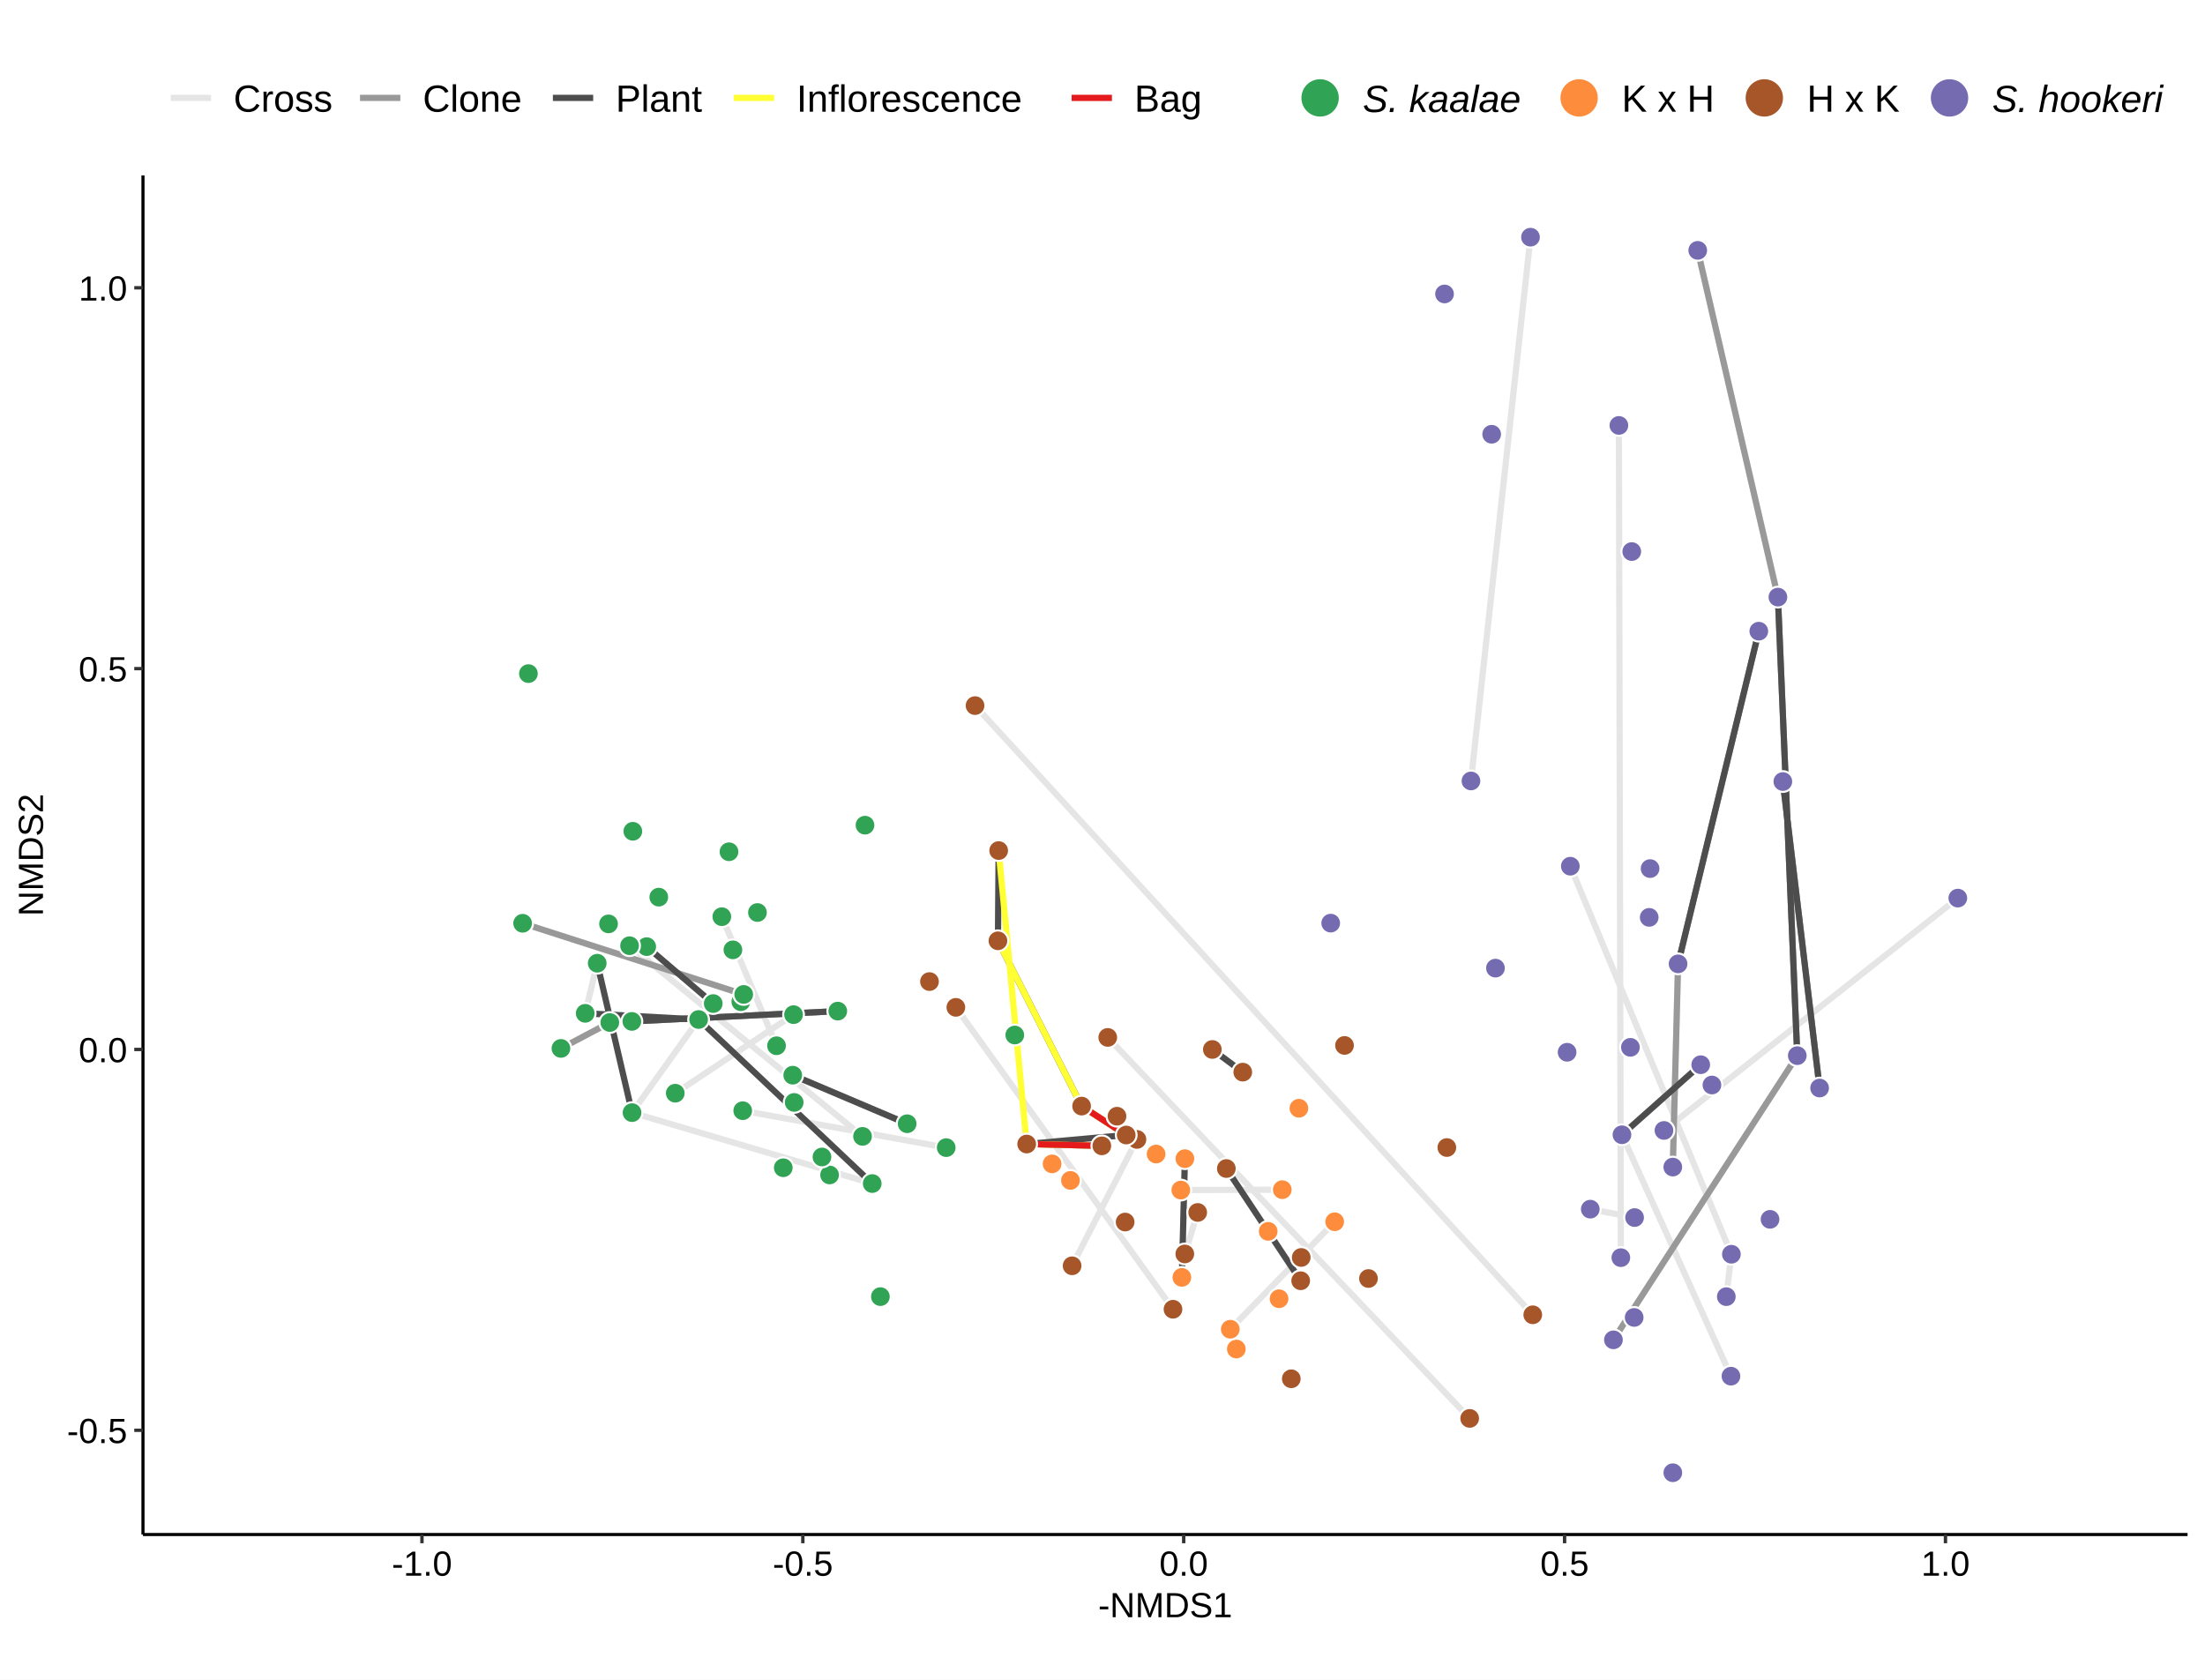
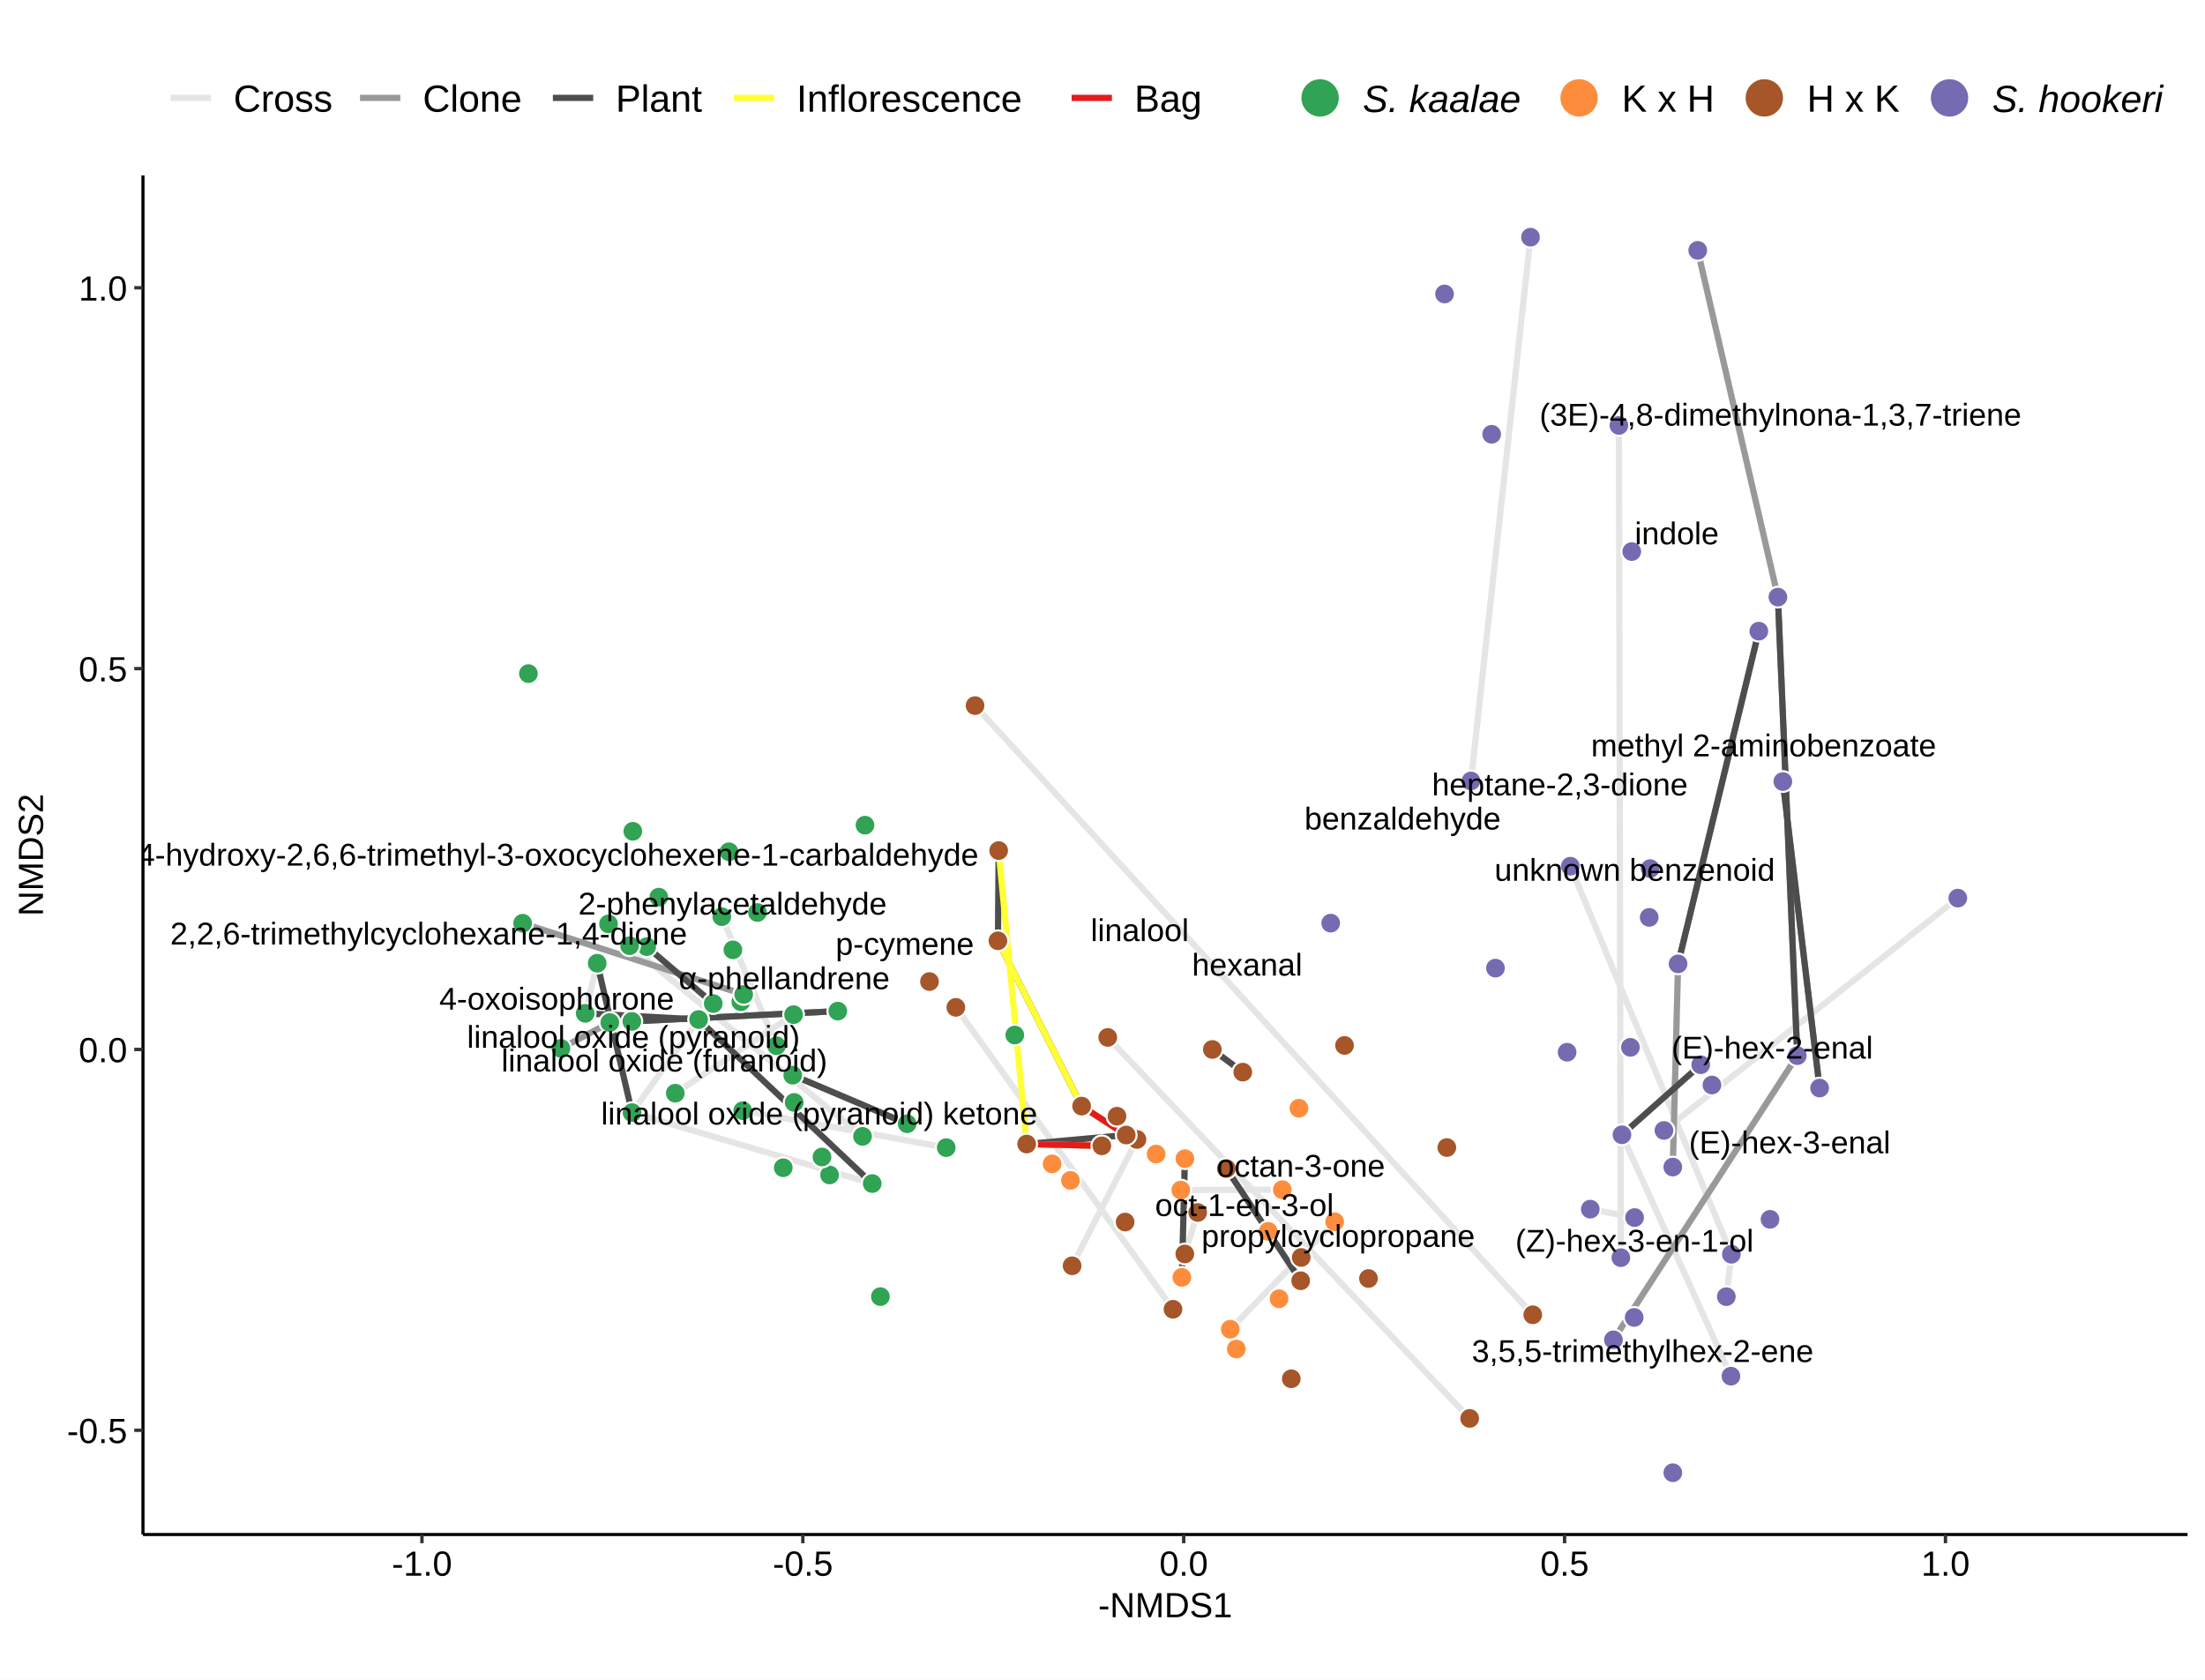
<svg xmlns="http://www.w3.org/2000/svg" class="svglite" width="756.00pt" height="576.00pt" viewBox="0 0 756.00 576.00">
  <defs>
    <style type="text/css">
    .svglite line, .svglite polyline, .svglite polygon, .svglite path, .svglite rect, .svglite circle {
      fill: none;
      stroke: #000000;
      stroke-linecap: round;
      stroke-linejoin: round;
      stroke-miterlimit: 10.00;
    }
    .svglite text {
      white-space: pre;
    }
  </style>
  </defs>
  <rect width="100%" height="100%" style="stroke: none; fill: #FFFFFF;" />
  <defs>
    <clipPath id="cpMC4wMHw3NTYuMDB8MC4wMHw1NzYuMDA=">
      <rect x="0.00" y="0.00" width="756.00" height="576.00" />
    </clipPath>
  </defs>
  <g clip-path="url(#cpMC4wMHw3NTYuMDB8MC4wMHw1NzYuMDA=)">
</g>
  <defs>
    <clipPath id="cpMC4wMHw3NTYuMDB8MTIuOTd8NTYzLjAz">
      <rect x="0.00" y="12.97" width="756.00" height="550.05" />
    </clipPath>
  </defs>
  <g clip-path="url(#cpMC4wMHw3NTYuMDB8MTIuOTd8NTYzLjAz)">
    <rect x="-0" y="12.97" width="756.00" height="550.05" style="stroke-width: 1.16; stroke: #FFFFFF; fill: #FFFFFF;" />
  </g>
  <g clip-path="url(#cpMC4wMHw3NTYuMDB8MC4wMHw1NzYuMDA=)">
</g>
  <defs>
    <clipPath id="cpNDkuMDJ8NzUwLjAyfDYwLjE0fDUyNi4xOQ==">
      <rect x="49.02" y="60.14" width="701.00" height="466.04" />
    </clipPath>
  </defs>
  <g clip-path="url(#cpNDkuMDJ8NzUwLjAyfDYwLjE0fDUyNi4xOQ==)">
    <rect x="49.02" y="60.14" width="701.00" height="466.04" style="stroke-width: 1.16; stroke: none; fill: #FFFFFF;" />
    <polyline points="254.99,340.99 179.19,316.59 " style="stroke-width: 2.13; stroke: #E5E5E5; stroke-linecap: butt;" />
    <polyline points="192.32,359.50 209.08,350.62 216.64,350.24 287.24,346.71 " style="stroke-width: 2.13; stroke: #E5E5E5; stroke-linecap: butt;" />
    <polyline points="311.02,385.33 271.80,368.68 " style="stroke-width: 2.13; stroke: #E5E5E5; stroke-linecap: butt;" />
    <polyline points="504.33,267.79 524.74,81.33 " style="stroke-width: 2.13; stroke: #E5E5E5; stroke-linecap: butt;" />
    <polyline points="555.72,431.25 555.05,145.88 " style="stroke-width: 2.13; stroke: #E5E5E5; stroke-linecap: butt;" />
    <polyline points="560.43,417.50 545.24,414.62 " style="stroke-width: 2.13; stroke: #E5E5E5; stroke-linecap: butt;" />
    <polyline points="593.47,471.89 556.10,389.11 583.11,365.09 " style="stroke-width: 2.13; stroke: #E5E5E5; stroke-linecap: butt;" />
    <polyline points="570.50,387.63 671.25,307.96 " style="stroke-width: 2.13; stroke: #E5E5E5; stroke-linecap: butt;" />
    <polyline points="591.88,444.62 593.62,430.08 538.40,297.02 " style="stroke-width: 2.13; stroke: #E5E5E5; stroke-linecap: butt;" />
    <polyline points="445.95,439.17 420.46,400.69 " style="stroke-width: 2.13; stroke: #E5E5E5; stroke-linecap: butt;" />
    <polyline points="426.09,367.64 415.66,359.86 " style="stroke-width: 2.13; stroke: #E5E5E5; stroke-linecap: butt;" />
    <polyline points="525.52,450.84 334.30,241.95 " style="stroke-width: 2.13; stroke: #E5E5E5; stroke-linecap: butt;" />
    <polyline points="503.89,486.37 379.80,355.73 " style="stroke-width: 2.13; stroke: #E5E5E5; stroke-linecap: butt;" />
    <polyline points="406.22,429.98 410.64,415.75 " style="stroke-width: 2.13; stroke: #E5E5E5; stroke-linecap: butt;" />
    <polyline points="377.77,392.91 352.00,392.29 386.13,389.20 370.84,379.28 342.15,322.60 342.40,291.66 " style="stroke-width: 2.13; stroke: #E5E5E5; stroke-linecap: butt;" />
    <polyline points="367.58,434.04 389.81,390.71 " style="stroke-width: 2.13; stroke: #E5E5E5; stroke-linecap: butt;" />
    <polyline points="402.17,448.94 327.72,345.42 " style="stroke-width: 2.13; stroke: #E5E5E5; stroke-linecap: butt;" />
    <polyline points="404.85,408.07 439.64,407.94 " style="stroke-width: 2.13; stroke: #E5E5E5; stroke-linecap: butt;" />
    <polyline points="405.21,438.01 406.25,397.31 " style="stroke-width: 2.13; stroke: #E5E5E5; stroke-linecap: butt;" />
    <polyline points="421.81,455.79 457.61,418.94 " style="stroke-width: 2.13; stroke: #E5E5E5; stroke-linecap: butt;" />
    <polyline points="299.05,405.84 216.70,381.52 239.52,349.59 200.64,347.47 204.76,330.29 " style="stroke-width: 2.13; stroke: #E5E5E5; stroke-linecap: butt;" />
    <polyline points="324.42,393.52 254.65,380.86 " style="stroke-width: 2.13; stroke: #E5E5E5; stroke-linecap: butt;" />
    <polyline points="284.43,402.89 281.82,396.73 " style="stroke-width: 2.13; stroke: #E5E5E5; stroke-linecap: butt;" />
    <polyline points="244.54,344.12 221.73,324.60 " style="stroke-width: 2.13; stroke: #E5E5E5; stroke-linecap: butt;" />
    <polyline points="266.24,358.59 247.48,314.33 " style="stroke-width: 2.13; stroke: #E5E5E5; stroke-linecap: butt;" />
    <polyline points="231.52,374.86 272.08,347.92 " style="stroke-width: 2.13; stroke: #E5E5E5; stroke-linecap: butt;" />
    <polyline points="295.73,389.66 215.85,324.28 " style="stroke-width: 2.13; stroke: #E5E5E5; stroke-linecap: butt;" />
    <polyline points="573.53,400.19 575.34,330.51 603.02,216.43 " style="stroke-width: 2.13; stroke: #E5E5E5; stroke-linecap: butt;" />
    <polyline points="623.87,373.09 611.26,267.99 " style="stroke-width: 2.13; stroke: #E5E5E5; stroke-linecap: butt;" />
    <polyline points="553.18,459.43 616.21,361.98 609.57,204.75 582.08,85.85 " style="stroke-width: 2.13; stroke: #E5E5E5; stroke-linecap: butt;" />
    <polyline points="254.99,340.99 179.19,316.59 " style="stroke-width: 2.13; stroke: #999999; stroke-linecap: butt;" />
    <polyline points="192.32,359.50 209.08,350.62 216.64,350.24 287.24,346.71 " style="stroke-width: 2.13; stroke: #999999; stroke-linecap: butt;" />
    <polyline points="311.02,385.33 271.80,368.68 " style="stroke-width: 2.13; stroke: #999999; stroke-linecap: butt;" />
    <polyline points="573.53,400.19 575.34,330.51 603.02,216.43 " style="stroke-width: 2.13; stroke: #999999; stroke-linecap: butt;" />
    <polyline points="623.87,373.09 611.26,267.99 " style="stroke-width: 2.13; stroke: #999999; stroke-linecap: butt;" />
    <polyline points="553.18,459.43 616.21,361.98 609.57,204.75 582.08,85.85 " style="stroke-width: 2.13; stroke: #999999; stroke-linecap: butt;" />
    <polyline points="216.64,350.24 287.24,346.71 " style="stroke-width: 2.13; stroke: #4D4D4D; stroke-linecap: butt;" />
    <polyline points="311.02,385.33 271.80,368.68 " style="stroke-width: 2.13; stroke: #4D4D4D; stroke-linecap: butt;" />
    <polyline points="556.10,389.11 583.11,365.09 " style="stroke-width: 2.13; stroke: #4D4D4D; stroke-linecap: butt;" />
    <polyline points="445.95,439.17 420.46,400.69 " style="stroke-width: 2.13; stroke: #4D4D4D; stroke-linecap: butt;" />
    <polyline points="426.09,367.64 415.66,359.86 " style="stroke-width: 2.13; stroke: #4D4D4D; stroke-linecap: butt;" />
    <polyline points="377.77,392.91 352.00,392.29 386.13,389.20 370.84,379.28 342.15,322.60 342.40,291.66 " style="stroke-width: 2.13; stroke: #4D4D4D; stroke-linecap: butt;" />
    <polyline points="405.21,438.01 406.25,397.31 " style="stroke-width: 2.13; stroke: #4D4D4D; stroke-linecap: butt;" />
    <polyline points="299.05,405.84 239.52,349.59 200.64,347.47 " style="stroke-width: 2.13; stroke: #4D4D4D; stroke-linecap: butt;" />
    <polyline points="216.70,381.52 204.76,330.29 " style="stroke-width: 2.13; stroke: #4D4D4D; stroke-linecap: butt;" />
    <polyline points="244.54,344.12 221.73,324.60 " style="stroke-width: 2.13; stroke: #4D4D4D; stroke-linecap: butt;" />
    <polyline points="575.34,330.51 603.02,216.43 " style="stroke-width: 2.13; stroke: #4D4D4D; stroke-linecap: butt;" />
    <polyline points="623.87,373.09 611.26,267.99 " style="stroke-width: 2.13; stroke: #4D4D4D; stroke-linecap: butt;" />
    <polyline points="616.21,361.98 609.57,204.75 " style="stroke-width: 2.13; stroke: #4D4D4D; stroke-linecap: butt;" />
    <polyline points="386.13,389.20 370.84,379.28 342.15,322.60 " style="stroke-width: 2.13; stroke: #FFFF33; stroke-linecap: butt;" />
    <polyline points="377.77,392.91 352.00,392.29 342.40,291.66 " style="stroke-width: 2.13; stroke: #FFFF33; stroke-linecap: butt;" />
    <polyline points="386.13,389.20 370.84,379.28 " style="stroke-width: 2.13; stroke: #E41A1C; stroke-linecap: butt;" />
    <polyline points="377.77,392.91 352.00,392.29 " style="stroke-width: 2.13; stroke: #E41A1C; stroke-linecap: butt;" />
    <circle cx="573.54" cy="505.00" r="3.56" style="stroke-width: 0.71; stroke: #FFFFFF; fill: #756BB1;" />
    <circle cx="503.89" cy="486.37" r="3.56" style="stroke-width: 0.71; stroke: #FFFFFF; fill: #A65628;" />
    <circle cx="442.73" cy="472.78" r="3.56" style="stroke-width: 0.71; stroke: #FFFFFF; fill: #A65628;" />
    <circle cx="593.47" cy="471.89" r="3.56" style="stroke-width: 0.71; stroke: #FFFFFF; fill: #756BB1;" />
    <circle cx="423.88" cy="462.58" r="3.56" style="stroke-width: 0.71; stroke: #FFFFFF; fill: #FD8D3C;" />
    <circle cx="553.18" cy="459.43" r="3.56" style="stroke-width: 0.71; stroke: #FFFFFF; fill: #756BB1;" />
    <circle cx="421.81" cy="455.79" r="3.56" style="stroke-width: 0.71; stroke: #FFFFFF; fill: #FD8D3C;" />
    <circle cx="560.29" cy="451.75" r="3.56" style="stroke-width: 0.71; stroke: #FFFFFF; fill: #756BB1;" />
    <circle cx="525.52" cy="450.84" r="3.56" style="stroke-width: 0.71; stroke: #FFFFFF; fill: #A65628;" />
    <circle cx="402.17" cy="448.94" r="3.56" style="stroke-width: 0.71; stroke: #FFFFFF; fill: #A65628;" />
    <circle cx="438.53" cy="445.34" r="3.56" style="stroke-width: 0.71; stroke: #FFFFFF; fill: #FD8D3C;" />
    <circle cx="591.88" cy="444.62" r="3.56" style="stroke-width: 0.71; stroke: #FFFFFF; fill: #756BB1;" />
    <circle cx="301.85" cy="444.61" r="3.56" style="stroke-width: 0.71; stroke: #FFFFFF; fill: #31A354;" />
    <circle cx="445.95" cy="439.17" r="3.56" style="stroke-width: 0.71; stroke: #FFFFFF; fill: #A65628;" />
    <circle cx="469.19" cy="438.40" r="3.56" style="stroke-width: 0.71; stroke: #FFFFFF; fill: #A65628;" />
    <circle cx="405.21" cy="438.01" r="3.56" style="stroke-width: 0.71; stroke: #FFFFFF; fill: #FD8D3C;" />
    <circle cx="367.58" cy="434.04" r="3.56" style="stroke-width: 0.71; stroke: #FFFFFF; fill: #A65628;" />
    <circle cx="555.72" cy="431.25" r="3.56" style="stroke-width: 0.71; stroke: #FFFFFF; fill: #756BB1;" />
    <circle cx="446.14" cy="431.18" r="3.56" style="stroke-width: 0.71; stroke: #FFFFFF; fill: #A65628;" />
    <circle cx="593.62" cy="430.08" r="3.56" style="stroke-width: 0.71; stroke: #FFFFFF; fill: #756BB1;" />
    <circle cx="406.22" cy="429.98" r="3.56" style="stroke-width: 0.71; stroke: #FFFFFF; fill: #A65628;" />
    <circle cx="434.81" cy="422.23" r="3.56" style="stroke-width: 0.71; stroke: #FFFFFF; fill: #FD8D3C;" />
    <circle cx="385.76" cy="419.04" r="3.56" style="stroke-width: 0.71; stroke: #FFFFFF; fill: #A65628;" />
    <circle cx="457.61" cy="418.94" r="3.56" style="stroke-width: 0.71; stroke: #FFFFFF; fill: #FD8D3C;" />
    <circle cx="606.87" cy="418.11" r="3.56" style="stroke-width: 0.71; stroke: #FFFFFF; fill: #756BB1;" />
    <circle cx="560.43" cy="417.50" r="3.56" style="stroke-width: 0.71; stroke: #FFFFFF; fill: #756BB1;" />
    <circle cx="410.64" cy="415.75" r="3.56" style="stroke-width: 0.71; stroke: #FFFFFF; fill: #A65628;" />
    <circle cx="545.24" cy="414.62" r="3.56" style="stroke-width: 0.71; stroke: #FFFFFF; fill: #756BB1;" />
    <circle cx="404.85" cy="408.07" r="3.56" style="stroke-width: 0.71; stroke: #FFFFFF; fill: #FD8D3C;" />
    <circle cx="439.64" cy="407.94" r="3.56" style="stroke-width: 0.71; stroke: #FFFFFF; fill: #FD8D3C;" />
    <circle cx="299.05" cy="405.84" r="3.56" style="stroke-width: 0.71; stroke: #FFFFFF; fill: #31A354;" />
    <circle cx="367.01" cy="404.76" r="3.56" style="stroke-width: 0.71; stroke: #FFFFFF; fill: #FD8D3C;" />
    <circle cx="284.43" cy="402.89" r="3.56" style="stroke-width: 0.71; stroke: #FFFFFF; fill: #31A354;" />
    <circle cx="420.46" cy="400.69" r="3.56" style="stroke-width: 0.71; stroke: #FFFFFF; fill: #A65628;" />
    <circle cx="268.55" cy="400.42" r="3.56" style="stroke-width: 0.71; stroke: #FFFFFF; fill: #31A354;" />
    <circle cx="573.53" cy="400.19" r="3.56" style="stroke-width: 0.71; stroke: #FFFFFF; fill: #756BB1;" />
    <circle cx="360.72" cy="399.09" r="3.56" style="stroke-width: 0.71; stroke: #FFFFFF; fill: #FD8D3C;" />
    <circle cx="406.25" cy="397.31" r="3.56" style="stroke-width: 0.71; stroke: #FFFFFF; fill: #FD8D3C;" />
    <circle cx="281.82" cy="396.73" r="3.56" style="stroke-width: 0.71; stroke: #FFFFFF; fill: #31A354;" />
    <circle cx="396.38" cy="395.72" r="3.56" style="stroke-width: 0.71; stroke: #FFFFFF; fill: #FD8D3C;" />
    <circle cx="324.42" cy="393.52" r="3.56" style="stroke-width: 0.71; stroke: #FFFFFF; fill: #31A354;" />
    <circle cx="496.06" cy="393.49" r="3.56" style="stroke-width: 0.71; stroke: #FFFFFF; fill: #A65628;" />
    <circle cx="377.77" cy="392.91" r="3.56" style="stroke-width: 0.71; stroke: #FFFFFF; fill: #A65628;" />
    <circle cx="352.00" cy="392.29" r="3.56" style="stroke-width: 0.71; stroke: #FFFFFF; fill: #A65628;" />
    <circle cx="389.81" cy="390.71" r="3.56" style="stroke-width: 0.71; stroke: #FFFFFF; fill: #A65628;" />
    <circle cx="295.73" cy="389.66" r="3.56" style="stroke-width: 0.71; stroke: #FFFFFF; fill: #31A354;" />
    <circle cx="386.13" cy="389.20" r="3.56" style="stroke-width: 0.71; stroke: #FFFFFF; fill: #A65628;" />
    <circle cx="556.10" cy="389.11" r="3.56" style="stroke-width: 0.71; stroke: #FFFFFF; fill: #756BB1;" />
    <circle cx="570.50" cy="387.63" r="3.56" style="stroke-width: 0.71; stroke: #FFFFFF; fill: #756BB1;" />
    <circle cx="311.02" cy="385.33" r="3.56" style="stroke-width: 0.71; stroke: #FFFFFF; fill: #31A354;" />
    <circle cx="382.97" cy="382.75" r="3.56" style="stroke-width: 0.71; stroke: #FFFFFF; fill: #A65628;" />
    <circle cx="216.70" cy="381.52" r="3.56" style="stroke-width: 0.71; stroke: #FFFFFF; fill: #31A354;" />
    <circle cx="254.65" cy="380.86" r="3.56" style="stroke-width: 0.71; stroke: #FFFFFF; fill: #31A354;" />
    <circle cx="445.34" cy="380.02" r="3.56" style="stroke-width: 0.71; stroke: #FFFFFF; fill: #FD8D3C;" />
    <circle cx="370.84" cy="379.28" r="3.56" style="stroke-width: 0.71; stroke: #FFFFFF; fill: #A65628;" />
    <circle cx="272.29" cy="378.02" r="3.56" style="stroke-width: 0.71; stroke: #FFFFFF; fill: #31A354;" />
    <circle cx="231.52" cy="374.86" r="3.56" style="stroke-width: 0.71; stroke: #FFFFFF; fill: #31A354;" />
    <circle cx="623.87" cy="373.09" r="3.56" style="stroke-width: 0.71; stroke: #FFFFFF; fill: #756BB1;" />
    <circle cx="586.95" cy="372.05" r="3.56" style="stroke-width: 0.71; stroke: #FFFFFF; fill: #756BB1;" />
    <circle cx="271.80" cy="368.68" r="3.56" style="stroke-width: 0.71; stroke: #FFFFFF; fill: #31A354;" />
    <circle cx="426.09" cy="367.64" r="3.56" style="stroke-width: 0.71; stroke: #FFFFFF; fill: #A65628;" />
    <circle cx="583.11" cy="365.09" r="3.56" style="stroke-width: 0.71; stroke: #FFFFFF; fill: #756BB1;" />
    <circle cx="616.21" cy="361.98" r="3.56" style="stroke-width: 0.71; stroke: #FFFFFF; fill: #756BB1;" />
    <circle cx="537.29" cy="360.82" r="3.56" style="stroke-width: 0.71; stroke: #FFFFFF; fill: #756BB1;" />
    <circle cx="415.66" cy="359.86" r="3.56" style="stroke-width: 0.71; stroke: #FFFFFF; fill: #A65628;" />
    <circle cx="192.32" cy="359.50" r="3.56" style="stroke-width: 0.71; stroke: #FFFFFF; fill: #31A354;" />
    <circle cx="559.00" cy="359.13" r="3.56" style="stroke-width: 0.71; stroke: #FFFFFF; fill: #756BB1;" />
    <circle cx="266.24" cy="358.59" r="3.56" style="stroke-width: 0.71; stroke: #FFFFFF; fill: #31A354;" />
    <circle cx="460.98" cy="358.48" r="3.56" style="stroke-width: 0.71; stroke: #FFFFFF; fill: #A65628;" />
    <circle cx="379.80" cy="355.73" r="3.56" style="stroke-width: 0.71; stroke: #FFFFFF; fill: #A65628;" />
    <circle cx="347.93" cy="354.91" r="3.56" style="stroke-width: 0.71; stroke: #FFFFFF; fill: #31A354;" />
    <circle cx="209.08" cy="350.62" r="3.56" style="stroke-width: 0.71; stroke: #FFFFFF; fill: #31A354;" />
    <circle cx="216.64" cy="350.24" r="3.56" style="stroke-width: 0.71; stroke: #FFFFFF; fill: #31A354;" />
    <circle cx="239.52" cy="349.59" r="3.56" style="stroke-width: 0.71; stroke: #FFFFFF; fill: #31A354;" />
    <circle cx="272.08" cy="347.92" r="3.56" style="stroke-width: 0.71; stroke: #FFFFFF; fill: #31A354;" />
    <circle cx="200.64" cy="347.47" r="3.56" style="stroke-width: 0.71; stroke: #FFFFFF; fill: #31A354;" />
    <circle cx="287.24" cy="346.71" r="3.56" style="stroke-width: 0.71; stroke: #FFFFFF; fill: #31A354;" />
    <circle cx="327.72" cy="345.42" r="3.56" style="stroke-width: 0.71; stroke: #FFFFFF; fill: #A65628;" />
    <circle cx="244.54" cy="344.12" r="3.56" style="stroke-width: 0.71; stroke: #FFFFFF; fill: #31A354;" />
    <circle cx="254.00" cy="343.49" r="3.56" style="stroke-width: 0.71; stroke: #FFFFFF; fill: #31A354;" />
    <circle cx="254.99" cy="340.99" r="3.56" style="stroke-width: 0.71; stroke: #FFFFFF; fill: #31A354;" />
    <circle cx="318.68" cy="336.58" r="3.56" style="stroke-width: 0.71; stroke: #FFFFFF; fill: #A65628;" />
    <circle cx="512.73" cy="331.97" r="3.56" style="stroke-width: 0.71; stroke: #FFFFFF; fill: #756BB1;" />
    <circle cx="575.34" cy="330.51" r="3.56" style="stroke-width: 0.71; stroke: #FFFFFF; fill: #756BB1;" />
    <circle cx="204.76" cy="330.29" r="3.56" style="stroke-width: 0.71; stroke: #FFFFFF; fill: #31A354;" />
    <circle cx="251.28" cy="325.70" r="3.56" style="stroke-width: 0.71; stroke: #FFFFFF; fill: #31A354;" />
    <circle cx="221.73" cy="324.60" r="3.56" style="stroke-width: 0.71; stroke: #FFFFFF; fill: #31A354;" />
    <circle cx="215.85" cy="324.28" r="3.56" style="stroke-width: 0.71; stroke: #FFFFFF; fill: #31A354;" />
    <circle cx="342.15" cy="322.60" r="3.56" style="stroke-width: 0.71; stroke: #FFFFFF; fill: #A65628;" />
    <circle cx="208.64" cy="316.80" r="3.56" style="stroke-width: 0.71; stroke: #FFFFFF; fill: #31A354;" />
    <circle cx="179.19" cy="316.59" r="3.56" style="stroke-width: 0.71; stroke: #FFFFFF; fill: #31A354;" />
    <circle cx="456.24" cy="316.54" r="3.56" style="stroke-width: 0.71; stroke: #FFFFFF; fill: #756BB1;" />
    <circle cx="565.44" cy="314.57" r="3.56" style="stroke-width: 0.71; stroke: #FFFFFF; fill: #756BB1;" />
    <circle cx="247.48" cy="314.33" r="3.56" style="stroke-width: 0.71; stroke: #FFFFFF; fill: #31A354;" />
    <circle cx="259.70" cy="312.90" r="3.56" style="stroke-width: 0.71; stroke: #FFFFFF; fill: #31A354;" />
    <circle cx="671.25" cy="307.96" r="3.56" style="stroke-width: 0.71; stroke: #FFFFFF; fill: #756BB1;" />
    <circle cx="225.87" cy="307.63" r="3.56" style="stroke-width: 0.71; stroke: #FFFFFF; fill: #31A354;" />
    <circle cx="565.75" cy="297.84" r="3.56" style="stroke-width: 0.71; stroke: #FFFFFF; fill: #756BB1;" />
    <circle cx="538.40" cy="297.02" r="3.56" style="stroke-width: 0.71; stroke: #FFFFFF; fill: #756BB1;" />
    <circle cx="249.94" cy="292.07" r="3.56" style="stroke-width: 0.71; stroke: #FFFFFF; fill: #31A354;" />
    <circle cx="342.40" cy="291.66" r="3.56" style="stroke-width: 0.71; stroke: #FFFFFF; fill: #A65628;" />
    <circle cx="216.97" cy="285.05" r="3.56" style="stroke-width: 0.71; stroke: #FFFFFF; fill: #31A354;" />
    <circle cx="296.57" cy="282.95" r="3.56" style="stroke-width: 0.71; stroke: #FFFFFF; fill: #31A354;" />
    <circle cx="611.26" cy="267.99" r="3.56" style="stroke-width: 0.71; stroke: #FFFFFF; fill: #756BB1;" />
    <circle cx="504.33" cy="267.79" r="3.56" style="stroke-width: 0.71; stroke: #FFFFFF; fill: #756BB1;" />
    <circle cx="334.30" cy="241.95" r="3.56" style="stroke-width: 0.71; stroke: #FFFFFF; fill: #A65628;" />
    <circle cx="181.17" cy="230.98" r="3.56" style="stroke-width: 0.71; stroke: #FFFFFF; fill: #31A354;" />
    <circle cx="603.02" cy="216.43" r="3.56" style="stroke-width: 0.71; stroke: #FFFFFF; fill: #756BB1;" />
    <circle cx="609.57" cy="204.75" r="3.56" style="stroke-width: 0.71; stroke: #FFFFFF; fill: #756BB1;" />
    <circle cx="559.46" cy="189.13" r="3.56" style="stroke-width: 0.71; stroke: #FFFFFF; fill: #756BB1;" />
    <circle cx="511.43" cy="148.91" r="3.56" style="stroke-width: 0.71; stroke: #FFFFFF; fill: #756BB1;" />
    <circle cx="555.05" cy="145.88" r="3.56" style="stroke-width: 0.71; stroke: #FFFFFF; fill: #756BB1;" />
    <circle cx="495.27" cy="100.80" r="3.56" style="stroke-width: 0.71; stroke: #FFFFFF; fill: #756BB1;" />
    <circle cx="582.08" cy="85.85" r="3.56" style="stroke-width: 0.71; stroke: #FFFFFF; fill: #756BB1;" />
    <circle cx="524.74" cy="81.33" r="3.56" style="stroke-width: 0.71; stroke: #FFFFFF; fill: #756BB1;" />
+     <text x="563.20" y="467.03" text-anchor="middle" style="font-size: 10.81px; font-family: &quot;Arial&quot;;">3,5,5-trimethylhex-2-ene</text>
+     <text x="560.39" y="429.20" text-anchor="middle" style="font-size: 10.81px; font-family: &quot;Arial&quot;;">(Z)-hex-3-en-1-ol</text>
+     <text x="458.81" y="427.56" text-anchor="middle" style="font-size: 10.81px; font-family: &quot;Arial&quot;;">propylcyclopropane</text>
+     <text x="426.66" y="416.96" text-anchor="middle" style="font-size: 10.81px; font-family: &quot;Arial&quot;;">oct-1-en-3-ol</text>
+     <text x="446.02" y="403.50" text-anchor="middle" style="font-size: 10.81px; font-family: &quot;Arial&quot;;">octan-3-one</text>
+     <text x="613.60" y="395.46" text-anchor="middle" style="font-size: 10.81px; font-family: &quot;Arial&quot;;">(E)-hex-3-enal</text>
+     <text x="280.88" y="385.60" text-anchor="middle" style="font-size: 10.81px; font-family: &quot;Arial&quot;;">linalool oxide (pyranoid) ketone</text>
+     <text x="227.77" y="367.41" text-anchor="middle" style="font-size: 10.81px; font-family: &quot;Arial&quot;;">linalool oxide (furanoid)</text>
+     <text x="607.63" y="362.99" text-anchor="middle" style="font-size: 10.81px; font-family: &quot;Arial&quot;;">(E)-hex-2-enal</text>
+     <text x="217.18" y="359.30" text-anchor="middle" style="font-size: 10.81px; font-family: &quot;Arial&quot;;">linalool oxide (pyranoid)</text>
+     <text x="190.87" y="346.20" text-anchor="middle" style="font-size: 10.81px; font-family: &quot;Arial&quot;;">4-oxoisophorone</text>
+     <text x="268.88" y="339.17" text-anchor="middle" style="font-size: 10.81px; font-family: &quot;Arial&quot;;">α-phellandrene</text>
+     <text x="427.60" y="334.54" text-anchor="middle" style="font-size: 10.81px; font-family: &quot;Arial&quot;;">hexanal</text>
+     <text x="310.21" y="327.39" text-anchor="middle" style="font-size: 10.81px; font-family: &quot;Arial&quot;;">p-cymene</text>
+     <text x="146.98" y="323.88" text-anchor="middle" style="font-size: 10.81px; font-family: &quot;Arial&quot;;">2,2,6-trimethylcyclohexane-1,4-dione</text>
+     <text x="390.78" y="322.71" text-anchor="middle" style="font-size: 10.81px; font-family: &quot;Arial&quot;;">linalool</text>
+     <text x="251.16" y="313.61" text-anchor="middle" style="font-size: 10.81px; font-family: &quot;Arial&quot;;">2-phenylacetaldehyde</text>
+     <text x="560.47" y="302.02" text-anchor="middle" style="font-size: 10.81px; font-family: &quot;Arial&quot;;">unknown benzenoid</text>
+     <text x="191.30" y="296.82" text-anchor="middle" style="font-size: 10.81px; font-family: &quot;Arial&quot;;">4-hydroxy-2,6,6-trimethyl-3-oxocyclohexene-1-carbaldehyde</text>
+     <text x="480.90" y="284.43" text-anchor="middle" style="font-size: 10.81px; font-family: &quot;Arial&quot;;">benzaldehyde</text>
+     <text x="534.81" y="272.73" text-anchor="middle" style="font-size: 10.81px; font-family: &quot;Arial&quot;;">heptane-2,3-dione</text>
+     <text x="604.68" y="259.36" text-anchor="middle" style="font-size: 10.81px; font-family: &quot;Arial&quot;;">methyl 2-aminobenzoate</text>
+     <text x="574.90" y="186.64" text-anchor="middle" style="font-size: 10.81px; font-family: &quot;Arial&quot;;">indole</text>
+     <text x="610.44" y="145.94" text-anchor="middle" style="font-size: 10.81px; font-family: &quot;Arial&quot;;">(3E)-4,8-dimethylnona-1,3,7-triene</text>
  </g>
  <g clip-path="url(#cpMC4wMHw3NTYuMDB8MC4wMHw1NzYuMDA=)">
    <polyline points="49.02,526.19 49.02,60.14 " style="stroke-width: 1.07; stroke-linecap: butt;" />
    <text x="43.64" y="494.82" text-anchor="end" style="font-size: 12.00px; font-family: &quot;Arial&quot;;">-0.5</text>
    <text x="43.64" y="364.23" text-anchor="end" style="font-size: 12.00px; font-family: &quot;Arial&quot;;">0.0</text>
    <text x="43.64" y="233.64" text-anchor="end" style="font-size: 12.00px; font-family: &quot;Arial&quot;;">0.5</text>
    <text x="43.64" y="103.06" text-anchor="end" style="font-size: 12.00px; font-family: &quot;Arial&quot;;">1.0</text>
    <polyline points="46.03,490.44 49.02,490.44 " style="stroke-width: 1.16; stroke: #333333; stroke-linecap: butt;" />
    <polyline points="46.03,359.86 49.02,359.86 " style="stroke-width: 1.16; stroke: #333333; stroke-linecap: butt;" />
    <polyline points="46.03,229.27 49.02,229.27 " style="stroke-width: 1.16; stroke: #333333; stroke-linecap: butt;" />
    <polyline points="46.03,98.68 49.02,98.68 " style="stroke-width: 1.16; stroke: #333333; stroke-linecap: butt;" />
    <polyline points="49.02,526.19 750.02,526.19 " style="stroke-width: 1.07; stroke-linecap: butt;" />
    <polyline points="144.67,529.18 144.67,526.19 " style="stroke-width: 1.16; stroke: #333333; stroke-linecap: butt;" />
    <polyline points="275.26,529.18 275.26,526.19 " style="stroke-width: 1.16; stroke: #333333; stroke-linecap: butt;" />
    <polyline points="405.84,529.18 405.84,526.19 " style="stroke-width: 1.16; stroke: #333333; stroke-linecap: butt;" />
    <polyline points="536.43,529.18 536.43,526.19 " style="stroke-width: 1.16; stroke: #333333; stroke-linecap: butt;" />
    <polyline points="667.02,529.18 667.02,526.19 " style="stroke-width: 1.16; stroke: #333333; stroke-linecap: butt;" />
    <text x="144.67" y="540.31" text-anchor="middle" style="font-size: 12.00px; font-family: &quot;Arial&quot;;">-1.0</text>
    <text x="275.26" y="540.31" text-anchor="middle" style="font-size: 12.00px; font-family: &quot;Arial&quot;;">-0.5</text>
    <text x="405.84" y="540.31" text-anchor="middle" style="font-size: 12.00px; font-family: &quot;Arial&quot;;">0.0</text>
    <text x="536.43" y="540.31" text-anchor="middle" style="font-size: 12.00px; font-family: &quot;Arial&quot;;">0.5</text>
    <text x="667.02" y="540.31" text-anchor="middle" style="font-size: 12.00px; font-family: &quot;Arial&quot;;">1.0</text>
    <text x="399.52" y="554.55" text-anchor="middle" style="font-size: 12.00px; font-family: &quot;Arial&quot;;">-NMDS1</text>
    <text transform="translate(14.73,293.16) rotate(-90)" text-anchor="middle" style="font-size: 12.00px; font-family: &quot;Arial&quot;;">NMDS2</text>
    <rect x="44.87" y="18.95" width="375.19" height="29.24" style="stroke-width: 1.16; stroke: none; fill: #FFFFFF;" />
    <line x1="58.55" y1="33.57" x2="72.37" y2="33.57" style="stroke-width: 2.13; stroke: #E5E5E5; stroke-linecap: butt;" />
    <line x1="123.43" y1="33.57" x2="137.26" y2="33.57" style="stroke-width: 2.13; stroke: #999999; stroke-linecap: butt;" />
    <line x1="189.56" y1="33.57" x2="203.38" y2="33.57" style="stroke-width: 2.13; stroke: #4D4D4D; stroke-linecap: butt;" />
    <line x1="251.56" y1="33.57" x2="265.39" y2="33.57" style="stroke-width: 2.13; stroke: #FFFF33; stroke-linecap: butt;" />
    <line x1="367.41" y1="33.57" x2="381.23" y2="33.57" style="stroke-width: 2.13; stroke: #E41A1C; stroke-linecap: butt;" />
    <text x="80.08" y="38.31" style="font-size: 13.00px; font-family: &quot;Arial&quot;;">Cross</text>
    <text x="144.96" y="38.31" style="font-size: 13.00px; font-family: &quot;Arial&quot;;">Clone</text>
    <text x="211.09" y="38.31" style="font-size: 13.00px; font-family: &quot;Arial&quot;;">Plant</text>
    <text x="273.09" y="38.31" style="font-size: 13.00px; font-family: &quot;Arial&quot;;">Inflorescence</text>
    <text x="388.94" y="38.31" style="font-size: 13.00px; font-family: &quot;Arial&quot;;">Bag</text>
    <rect x="432.01" y="18.95" width="322.17" height="29.24" style="stroke-width: 1.16; stroke: none; fill: #FFFFFF;" />
    <circle cx="452.61" cy="33.57" r="6.76" style="stroke-width: 0.71; stroke: #FFFFFF; fill: #31A354;" />
    <circle cx="541.41" cy="33.57" r="6.76" style="stroke-width: 0.71; stroke: #FFFFFF; fill: #FD8D3C;" />
    <circle cx="604.91" cy="33.57" r="6.76" style="stroke-width: 0.71; stroke: #FFFFFF; fill: #A65628;" />
    <circle cx="668.41" cy="33.57" r="6.76" style="stroke-width: 0.71; stroke: #FFFFFF; fill: #756BB1;" />
    <text x="467.22" y="38.42" style="font-size: 13.00px; font-style: italic; font-family: &quot;Arial&quot;;">S. kaalae</text>
    <text x="556.03" y="38.31" style="font-size: 13.00px; font-family: &quot;Arial&quot;;">K x H</text>
    <text x="619.53" y="38.31" style="font-size: 13.00px; font-family: &quot;Arial&quot;;">H x K</text>
    <text x="683.03" y="38.42" style="font-size: 13.00px; font-style: italic; font-family: &quot;Arial&quot;;">S. hookeri</text>
  </g>
</svg>
